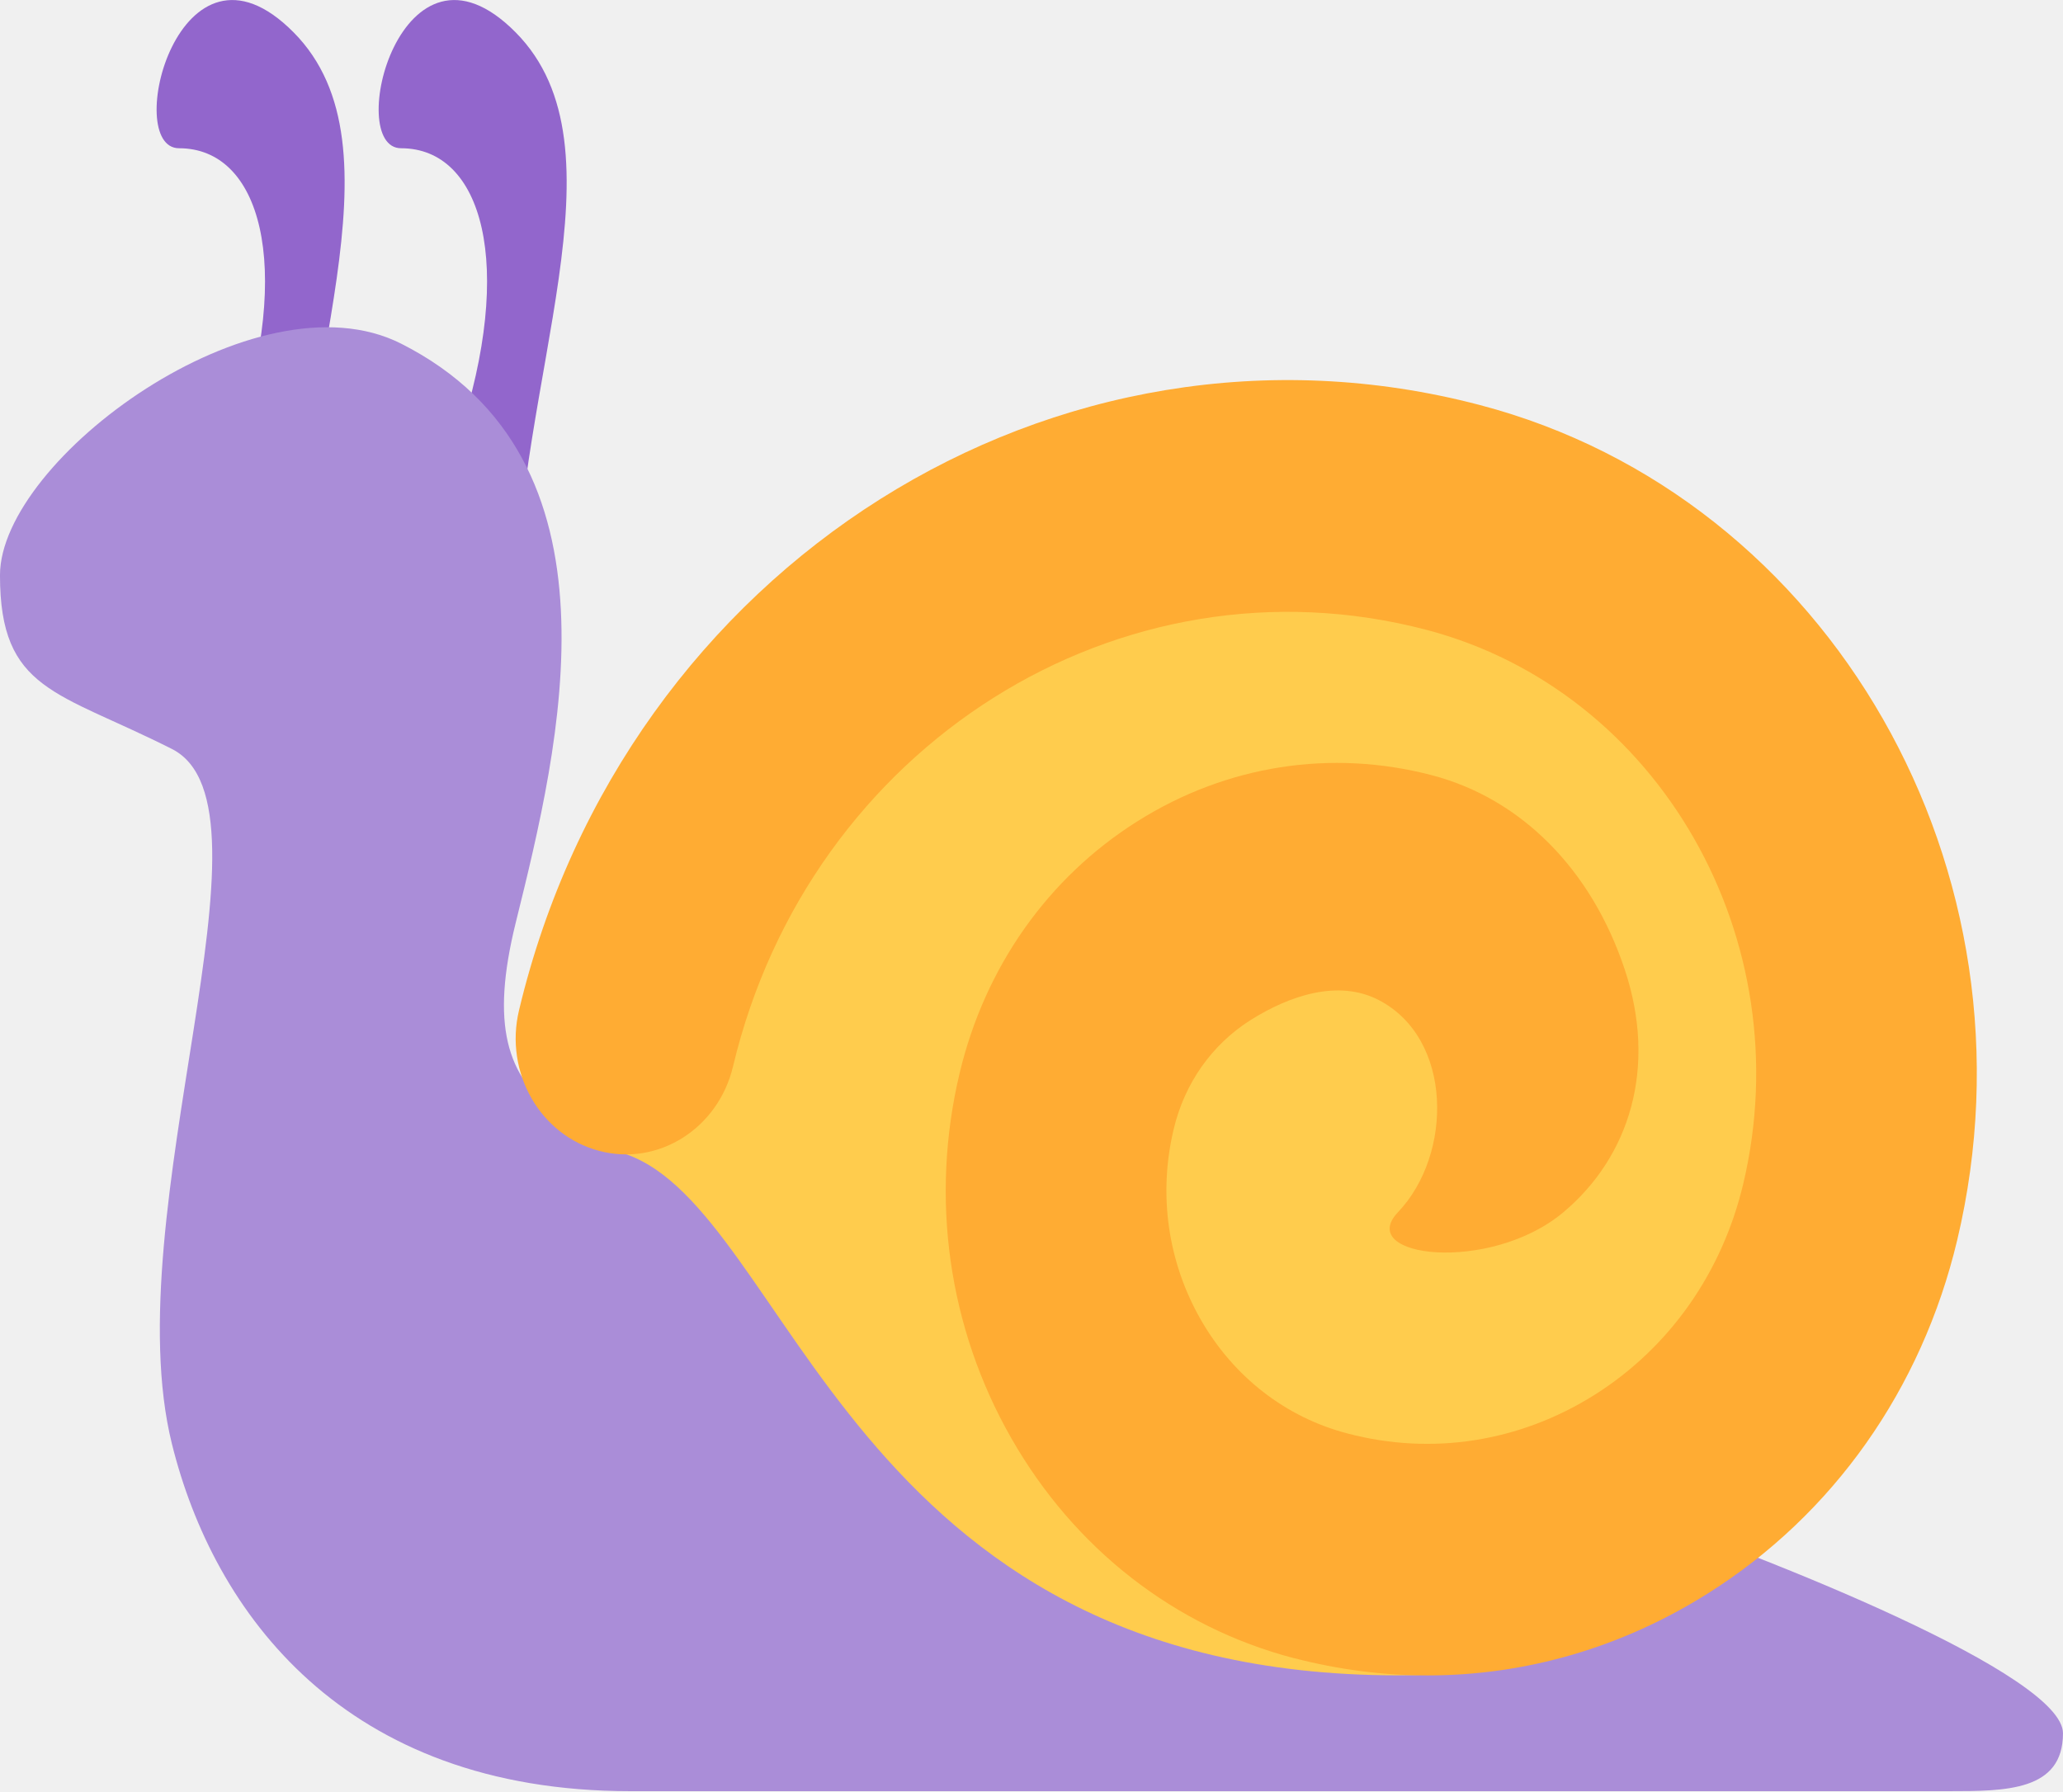
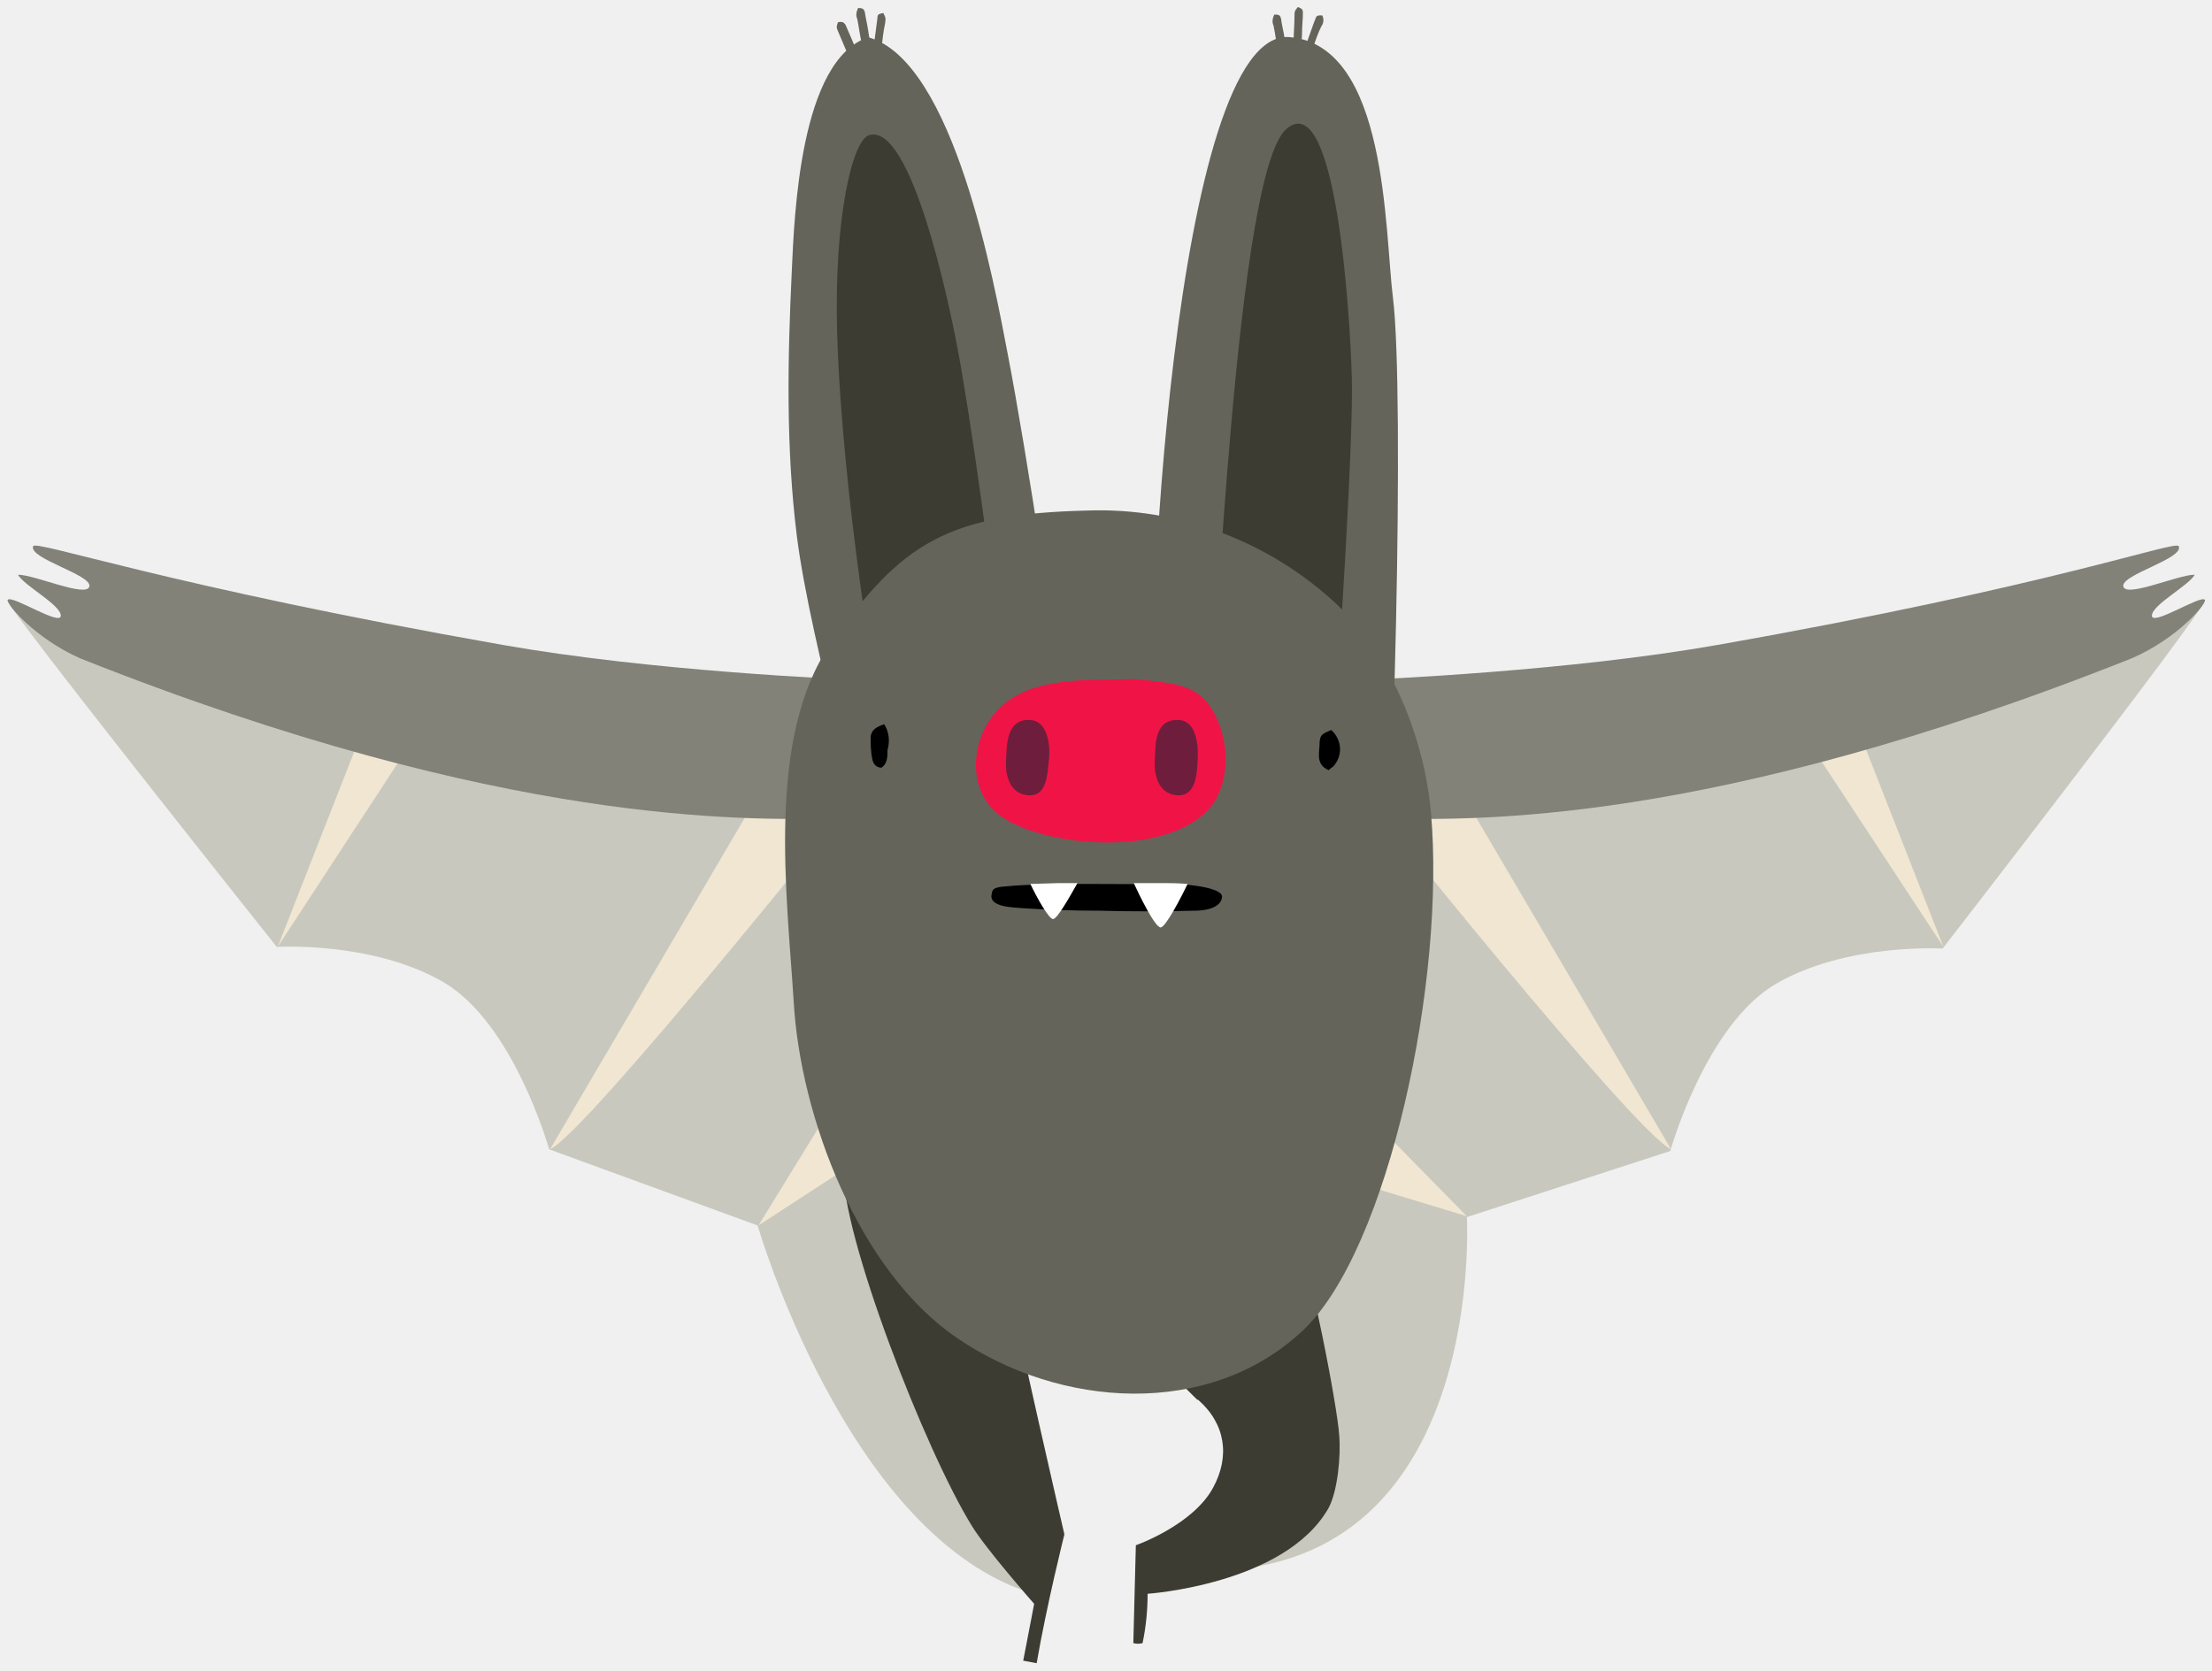
- <svg xmlns="http://www.w3.org/2000/svg" version="1.1" width="74.775" height="64.935" viewBox="0,0,74.775,64.935">
-   <g transform="translate(-202.6127,-147.5325)">
-     <g data-paper-data="{&quot;isPaintingLayer&quot;:true}" fill-rule="nonzero" stroke="none" stroke-width="1" stroke-linecap="butt" stroke-linejoin="miter" stroke-miterlimit="10" stroke-dasharray="" stroke-dashoffset="0" style="mix-blend-mode: normal">
-       <path d="M219.229,163.402c2.077,-6.297 0.86,-10.495 -2.077,-10.495c-2.077,0 0,-8.396 4.154,-4.198c4.154,4.198 0,12.594 0,20.991c0,2.097 -4.154,0 -2.077,-6.297zM211.181,163.402c2.077,-6.297 0.86,-10.495 -2.077,-10.495c-2.077,0 0,-8.396 4.154,-4.198c4.154,4.198 0,12.594 0,20.991c0,2.097 -4.154,0 -2.077,-6.297z" fill="#9266cc" />
-       <path d="M277.387,210.368c0,2.099 -2.077,2.099 -4.154,2.099h-47.773c-10.385,0 -15.104,-6.486 -16.617,-12.594c-2.077,-8.396 4.154,-23.09 0,-25.189c-4.154,-2.099 -6.231,-2.099 -6.231,-6.297c0,-4.198 9.285,-11.052 14.54,-8.396c8.308,4.198 5.747,14.551 4.154,20.991c-1.828,7.393 2.316,7.544 10.385,10.495c10.261,3.751 25.59,9.32 29.079,10.495c6.231,2.099 16.617,6.297 16.617,8.396z" fill="#aa8dd8" />
-       <path d="M247.291,164.187c13.245,0 23.984,9.398 23.984,20.991c0,11.589 -4.742,23.09 -17.987,23.09c-19.988,0 -21.986,-16.793 -27.982,-18.892c-1.896,-0.663 8.74,-25.187 21.986,-25.189z" fill="#ffcc4d" />
-       <path d="M249.513,207.646c-4.316,-1.131 -7.951,-3.961 -10.242,-7.97c-2.289,-4.007 -2.954,-8.709 -1.876,-13.239c0.916,-3.846 3.201,-7.086 6.435,-9.125c3.236,-2.042 7.033,-2.634 10.693,-1.673c3.226,0.85 5.768,3.407 6.975,7.026c1.198,3.583 0.17,6.809 -2.218,8.814c-2.665,2.236 -7.558,1.639 -5.997,0c1.998,-2.099 1.998,-6.297 -0.698,-7.693c-1.468,-0.76 -3.236,-0.16 -4.64,0.724c-1.404,0.886 -2.397,2.292 -2.792,3.961c-0.563,2.357 -0.214,4.801 0.974,6.887c1.19,2.084 3.082,3.556 5.326,4.141c3.064,0.808 6.244,0.306 8.954,-1.398c2.708,-1.707 4.621,-4.421 5.388,-7.639c2.11,-8.864 -3.043,-17.88 -11.482,-20.097c-11.089,-2.909 -22.362,4.194 -25.133,15.835c-0.538,2.25 -2.717,3.623 -4.85,3.054c-2.139,-0.563 -3.442,-2.842 -2.906,-5.092c3.841,-16.136 19.473,-25.982 34.828,-21.946c12.718,3.34 20.478,16.923 17.3,30.279c-1.286,5.397 -4.493,9.943 -9.031,12.8c-3.122,1.969 -6.613,2.976 -10.161,2.976c-1.612,0 -3.238,-0.21 -4.848,-0.628z" fill="#ffac33" />
+ <svg xmlns="http://www.w3.org/2000/svg" version="1.1" width="158.1" height="119.402" viewBox="-0.02 -0.522 158.1 119.402">
+   <g id="ID0.29816496977582574">
+     <g id="Page-1">
+       <g id="bat-a-[fantasy,spooky,halloween,bat,animals,alex-eben-meyer]">
+         <g id="Group">
+           <path id="Path" fill="#C8C8BE" stroke="none" stroke-width="1" d="M 18.804 48.396 L 64.882 52.821 L 68.306 68.668 C 68.306 68.668 69.989 79.671 70.469 82.541 C 70.71 83.977 73.473 113.338 73.233 113.218 C 60.376 108.733 54.129 87.086 54.129 87.086 L 39.23 81.644 C 39.23 81.644 36.706 72.615 31.66 69.685 C 26.614 66.755 19.765 67.173 19.765 67.173 C 19.765 67.173 0.421 42.895 0.48 42.357 C 4.205 45.287 17.002 47.439 18.804 48.396 Z " />
+           <path id="Path" fill="#F0E6D2" stroke="none" stroke-width="1" d="M 54.189 87.086 L 66.324 79.193 L 62.719 73.213 L 54.189 87.086 " />
+           <path id="Path" fill="#F0E6D2" stroke="none" stroke-width="1" d="M 19.825 67.173 L 30.218 51.267 L 26.554 50.011 L 19.825 67.173 " />
+           <path id="Path" fill="#F0E6D2" stroke="none" stroke-width="1" d="M 39.29 81.644 L 56.291 52.702 L 61.518 55.931 C 61.518 55.931 41.933 80.448 39.29 81.644 Z " />
+           <path id="Path" fill="#828278" stroke="none" stroke-width="1" d="M 0.541 42.357 C 0.841 41.998 4.325 44.27 4.325 43.493 C 4.325 42.715 1.682 41.34 1.262 40.563 C 2.463 40.563 6.188 42.237 6.368 41.4 C 6.548 40.563 2.043 39.426 2.343 38.529 C 2.523 38.051 11.835 41.34 35.925 45.586 C 46.439 47.439 59.716 48.037 62.84 48.157 L 59.355 58.024 C 53.468 58.024 36.226 58.682 5.707 46.542 C 2.463 45.107 0.36 42.596 0.541 42.357 Z " />
+         </g>
+         <g id="Group">
+           <path id="Path" fill="#C8C8BE" stroke="none" stroke-width="1" d="M 139.907 48.396 L 93.829 52.821 L 90.404 68.668 C 90.404 68.668 92.867 90.674 92.327 93.544 C 92.086 94.98 87.4 111.723 87.641 111.723 C 106.204 110.527 104.822 86.488 104.822 86.488 L 119.361 81.764 C 119.361 81.764 121.884 72.734 126.93 69.804 C 131.977 66.874 138.825 67.293 138.825 67.293 C 138.825 67.293 157.629 43.014 157.51 42.476 C 153.905 45.287 141.649 47.439 139.907 48.396 Z " />
+           <path id="Path" fill="#F0E6D2" stroke="none" stroke-width="1" d="M 138.886 67.173 L 128.432 51.267 L 132.157 50.011 L 138.886 67.173 " />
+           <path id="Path" fill="#F0E6D2" stroke="none" stroke-width="1" d="M 119.421 81.644 L 102.419 52.702 L 97.193 55.931 C 97.193 55.931 116.778 80.448 119.421 81.644 Z " />
+           <path id="Path" fill="#828278" stroke="none" stroke-width="1" d="M 157.569 42.357 C 157.269 41.998 153.784 44.27 153.784 43.493 C 153.784 42.715 156.428 41.34 156.848 40.563 C 155.647 40.563 151.922 42.237 151.742 41.4 C 151.562 40.563 156.067 39.426 155.707 38.529 C 155.527 38.051 146.816 41.34 122.725 45.586 C 112.212 47.439 98.935 48.037 95.811 48.157 L 99.295 58.024 C 105.183 58.024 121.824 58.682 152.343 46.542 C 155.647 45.107 157.749 42.596 157.569 42.357 Z " />
+           <path id="Path" fill="#F0E6D2" stroke="none" stroke-width="1" d="M 104.822 86.428 L 94.61 76.023 L 91.425 82.362 L 104.822 86.428 " />
+         </g>
+         <path id="Path" fill="#3C3C32" stroke="none" stroke-width="1" d="M 72.211 91.71 L 60.256 82.92 C 60.076 87.704 66.144 103.251 69.448 108.573 C 70.469 110.248 73.894 114.135 73.894 114.135 C 73.894 114.135 73.533 116.048 73.113 118.201 L 74.074 118.38 C 74.795 114.194 76.056 109.171 76.056 109.171 C 76.056 109.171 72.452 93.624 72.211 91.71 Z " />
+         <path id="Path" fill="#3C3C32" stroke="none" stroke-width="1" d="M 95.701 102.115 C 95.581 100.082 93.598 89.737 92.637 87.943 L 80.983 94.999 C 81.283 95.298 85.248 99.245 85.548 99.544 L 85.608 99.544 C 87.591 101.278 87.891 103.61 86.69 105.823 C 85.248 108.514 81.163 109.949 81.163 109.949 L 80.983 116.945 C 81.223 117.005 81.403 117.005 81.643 116.945 C 81.884 115.809 82.004 114.613 82.004 113.417 C 82.004 113.417 91.796 112.759 94.92 107.318 C 95.581 106.122 95.821 103.61 95.701 102.115 Z " />
+         <g id="Group">
+           <g id="Path">
+             <path id="ID0.7506304606795311" fill="#64645A" stroke="none" stroke-width="1" d="M 62.033 3.279 L 61.613 3.1 C 61.553 2.861 61.553 2.681 61.553 2.502 C 61.433 1.964 61.372 1.425 61.252 0.827 C 61.132 0.588 61.192 0.289 61.312 0.05 C 61.613 0.05 61.733 0.11 61.793 0.349 C 61.853 0.768 61.973 1.246 62.033 1.665 C 62.093 2.023 62.153 2.382 62.153 2.741 C 62.093 2.98 62.033 3.16 62.033 3.279 Z " />
+             <path id="ID0.2348456894978881" fill="#64645A" stroke="none" stroke-width="1" d="M 61.252 4.057 L 60.772 3.997 C 60.712 3.817 60.652 3.578 60.591 3.399 C 60.351 2.861 60.171 2.382 59.931 1.844 C 59.75 1.425 59.75 1.425 59.871 1.067 C 60.171 1.007 60.291 1.067 60.411 1.246 C 60.591 1.665 60.772 2.083 60.952 2.502 C 61.132 2.92 61.192 3.219 61.312 3.518 C 61.252 3.698 61.252 3.877 61.252 4.057 Z " />
+             <path id="ID0.15804738411679864" fill="#64645A" stroke="none" stroke-width="1" d="M 62.514 3.638 L 62.934 3.459 C 62.934 3.219 62.934 3.04 62.994 2.861 C 63.055 2.322 63.115 1.724 63.235 1.186 C 63.295 0.768 63.295 0.768 63.115 0.409 C 62.754 0.469 62.694 0.528 62.694 0.768 C 62.634 1.246 62.574 1.665 62.514 2.143 C 62.454 2.502 62.454 2.861 62.454 3.219 C 62.454 3.339 62.514 3.518 62.514 3.638 Z " />
+           </g>
+           <path id="Path" fill="#64645A" stroke="none" stroke-width="1" d="M 62.218 60.507 C 62.218 60.507 57.893 45.437 56.931 37.783 C 56.15 31.504 56.271 25.166 56.571 18.887 C 56.751 14.82 57.172 3.758 62.038 2.143 C 68.166 3.817 71.049 19.784 72.01 24.807 C 73.272 31.325 75.915 48.009 76.336 54.646 C 73.512 56.381 62.218 60.507 62.218 60.507 Z " />
+           <path id="Path" fill="#3C3C32" stroke="none" stroke-width="1" d="M 62.819 50.042 C 62.819 50.042 60.175 35.212 59.815 23.312 C 59.575 15.119 60.896 9.498 62.098 9.139 C 65.102 8.242 67.805 21.099 68.406 24.328 C 69.247 28.574 71.169 42.208 71.47 46.514 C 69.607 47.65 62.819 50.042 62.819 50.042 Z " />
+         </g>
+         <g id="Group">
+           <g id="Path">
+             <path id="ID0.7005550274625421" fill="#64645A" stroke="none" stroke-width="1" d="M 92.743 3.208 L 92.382 2.968 C 92.382 2.729 92.442 2.55 92.442 2.37 C 92.442 1.832 92.502 1.234 92.502 0.696 C 92.502 0.277 92.502 0.277 92.743 -0.022 C 93.043 0.098 93.103 0.158 93.103 0.397 C 93.103 0.875 93.043 1.294 93.043 1.772 C 93.043 2.251 92.983 2.49 92.923 2.849 C 92.863 2.909 92.803 3.028 92.743 3.208 Z " />
+             <path id="ID0.10773778334259987" fill="#64645A" stroke="none" stroke-width="1" d="M 91.781 3.746 L 91.361 3.566 C 91.361 3.327 91.301 3.148 91.301 2.968 C 91.181 2.43 91.121 1.832 91 1.294 C 90.88 1.055 90.94 0.756 91.06 0.517 C 91.421 0.517 91.481 0.576 91.541 0.816 C 91.601 1.294 91.721 1.713 91.781 2.131 C 91.841 2.55 91.902 2.849 91.902 3.208 C 91.902 3.447 91.841 3.566 91.781 3.746 Z " />
+             <path id="ID0.09923103591427207" fill="#64645A" stroke="none" stroke-width="1" d="M 93.163 3.626 L 93.644 3.507 C 93.704 3.327 93.764 3.088 93.824 2.909 C 94.004 2.37 94.184 1.832 94.425 1.354 C 94.605 1.115 94.605 0.816 94.485 0.576 C 94.184 0.576 94.064 0.576 94.004 0.816 C 93.824 1.234 93.704 1.653 93.524 2.131 C 93.343 2.61 93.283 2.849 93.223 3.208 C 93.163 3.267 93.163 3.447 93.163 3.626 Z " />
+           </g>
+           <path id="Path" fill="#64645A" stroke="none" stroke-width="1" d="M 98.581 68.149 C 96.238 64.203 83.321 54.096 82.54 53.08 C 81.639 46.801 83.862 1.414 92.152 2.131 C 99.181 2.729 98.941 16.064 99.542 20.788 C 100.383 27.546 99.602 60.076 98.581 68.149 Z " />
+           <path id="Path" fill="#3C3C32" stroke="none" stroke-width="1" d="M 94.856 57.983 C 95.817 45.784 96.718 30.715 96.598 26.469 C 96.478 21.925 95.457 5.599 91.912 8.709 C 88.368 11.819 86.926 45.665 86.085 56.907 L 94.856 57.983 Z " />
+         </g>
+         <path id="Path" fill="#64645A" stroke="none" stroke-width="1" d="M 102.249 57.505 C 101.769 52.243 99.426 46.382 95.521 42.675 C 90.715 38.19 84.287 35.738 77.678 35.977 C 67.766 36.217 64.402 38.25 59.355 45.485 C 54.729 52.183 56.231 63.425 56.712 71.139 C 57.192 79.332 61.338 90.335 68.367 95.119 C 75.696 100.142 86.389 100.919 93.118 94.58 C 99.246 88.78 103.331 69.405 102.249 57.505 Z " />
+         <g id="Group">
+           <path id="Path" fill="#000000" stroke="none" stroke-width="1" d="M 70.861 63.388 C 70.921 63.149 70.861 62.91 71.823 62.85 C 74.766 62.551 80.774 62.73 82.877 62.67 C 84.979 62.611 87.322 62.969 87.322 63.567 C 87.322 64.165 86.601 64.584 85.34 64.584 C 83.057 64.644 80.774 64.644 78.551 64.584 C 76.689 64.584 74.887 64.524 73.084 64.405 C 72.423 64.345 70.621 64.345 70.861 63.388 Z " />
+           <path id="Path" fill="#FFFFFF" stroke="none" stroke-width="1" d="M 81.014 62.611 C 81.375 63.388 82.516 65.78 82.937 65.78 C 83.297 65.78 84.499 63.448 84.859 62.67 C 84.859 62.67 84.318 62.611 83.237 62.611 C 82.937 62.611 81.014 62.611 81.014 62.611 Z " />
+           <path id="Path" fill="#F01446" stroke="none" stroke-width="1" d="M 87.142 51.309 C 86.001 48.259 84.078 48.378 81.134 48.02 C 78.251 48.139 74.346 47.78 71.883 49.694 C 69.42 51.608 68.879 55.674 71.282 57.647 C 74.106 59.979 82.997 60.876 86.301 57.408 C 87.563 56.152 87.983 53.521 87.142 51.309 Z " />
+           <path id="Path" fill="#6E1E3C" stroke="none" stroke-width="1" d="M 84.018 50.95 C 85.58 50.83 85.64 52.923 85.58 53.88 C 85.52 54.837 85.46 56.451 84.078 56.332 C 82.696 56.212 82.456 54.717 82.516 53.88 C 82.576 53.043 82.396 51.01 84.018 50.95 Z " />
+           <path id="Path" fill="#6E1E3C" stroke="none" stroke-width="1" d="M 73.385 50.95 C 74.947 50.83 75.067 52.923 74.947 53.88 C 74.826 54.837 74.826 56.451 73.445 56.332 C 72.063 56.212 71.823 54.717 71.883 53.88 C 71.943 53.043 71.823 51.01 73.385 50.95 Z " />
+           <path id="Path" fill="#000000" stroke="none" stroke-width="1" d="M 62.991 54.358 C 62.631 54.358 62.391 54.119 62.331 53.76 C 62.21 53.222 62.21 52.684 62.21 52.146 C 62.271 51.608 62.691 51.428 63.172 51.249 C 63.532 51.787 63.592 52.505 63.412 53.103 C 63.412 53.581 63.412 54.059 62.991 54.358 Z " />
+           <path id="Path" fill="#000000" stroke="none" stroke-width="1" d="M 94.952 54.538 C 94.111 54.179 94.231 53.521 94.291 52.804 C 94.291 52.026 94.411 51.966 95.132 51.667 C 95.913 52.385 95.973 53.521 95.252 54.298 C 95.132 54.358 95.072 54.418 94.952 54.538 Z " />
+           <path id="Path" fill="#FFFFFF" stroke="none" stroke-width="1" d="M 73.625 62.67 C 74.106 63.687 74.947 65.182 75.247 65.182 C 75.547 65.182 76.448 63.567 76.989 62.611 C 76.989 62.611 75.667 62.611 75.667 62.611 C 75.607 62.611 73.685 62.67 73.625 62.67 Z " />
+         </g>
+       </g>
    </g>
  </g>
</svg>
